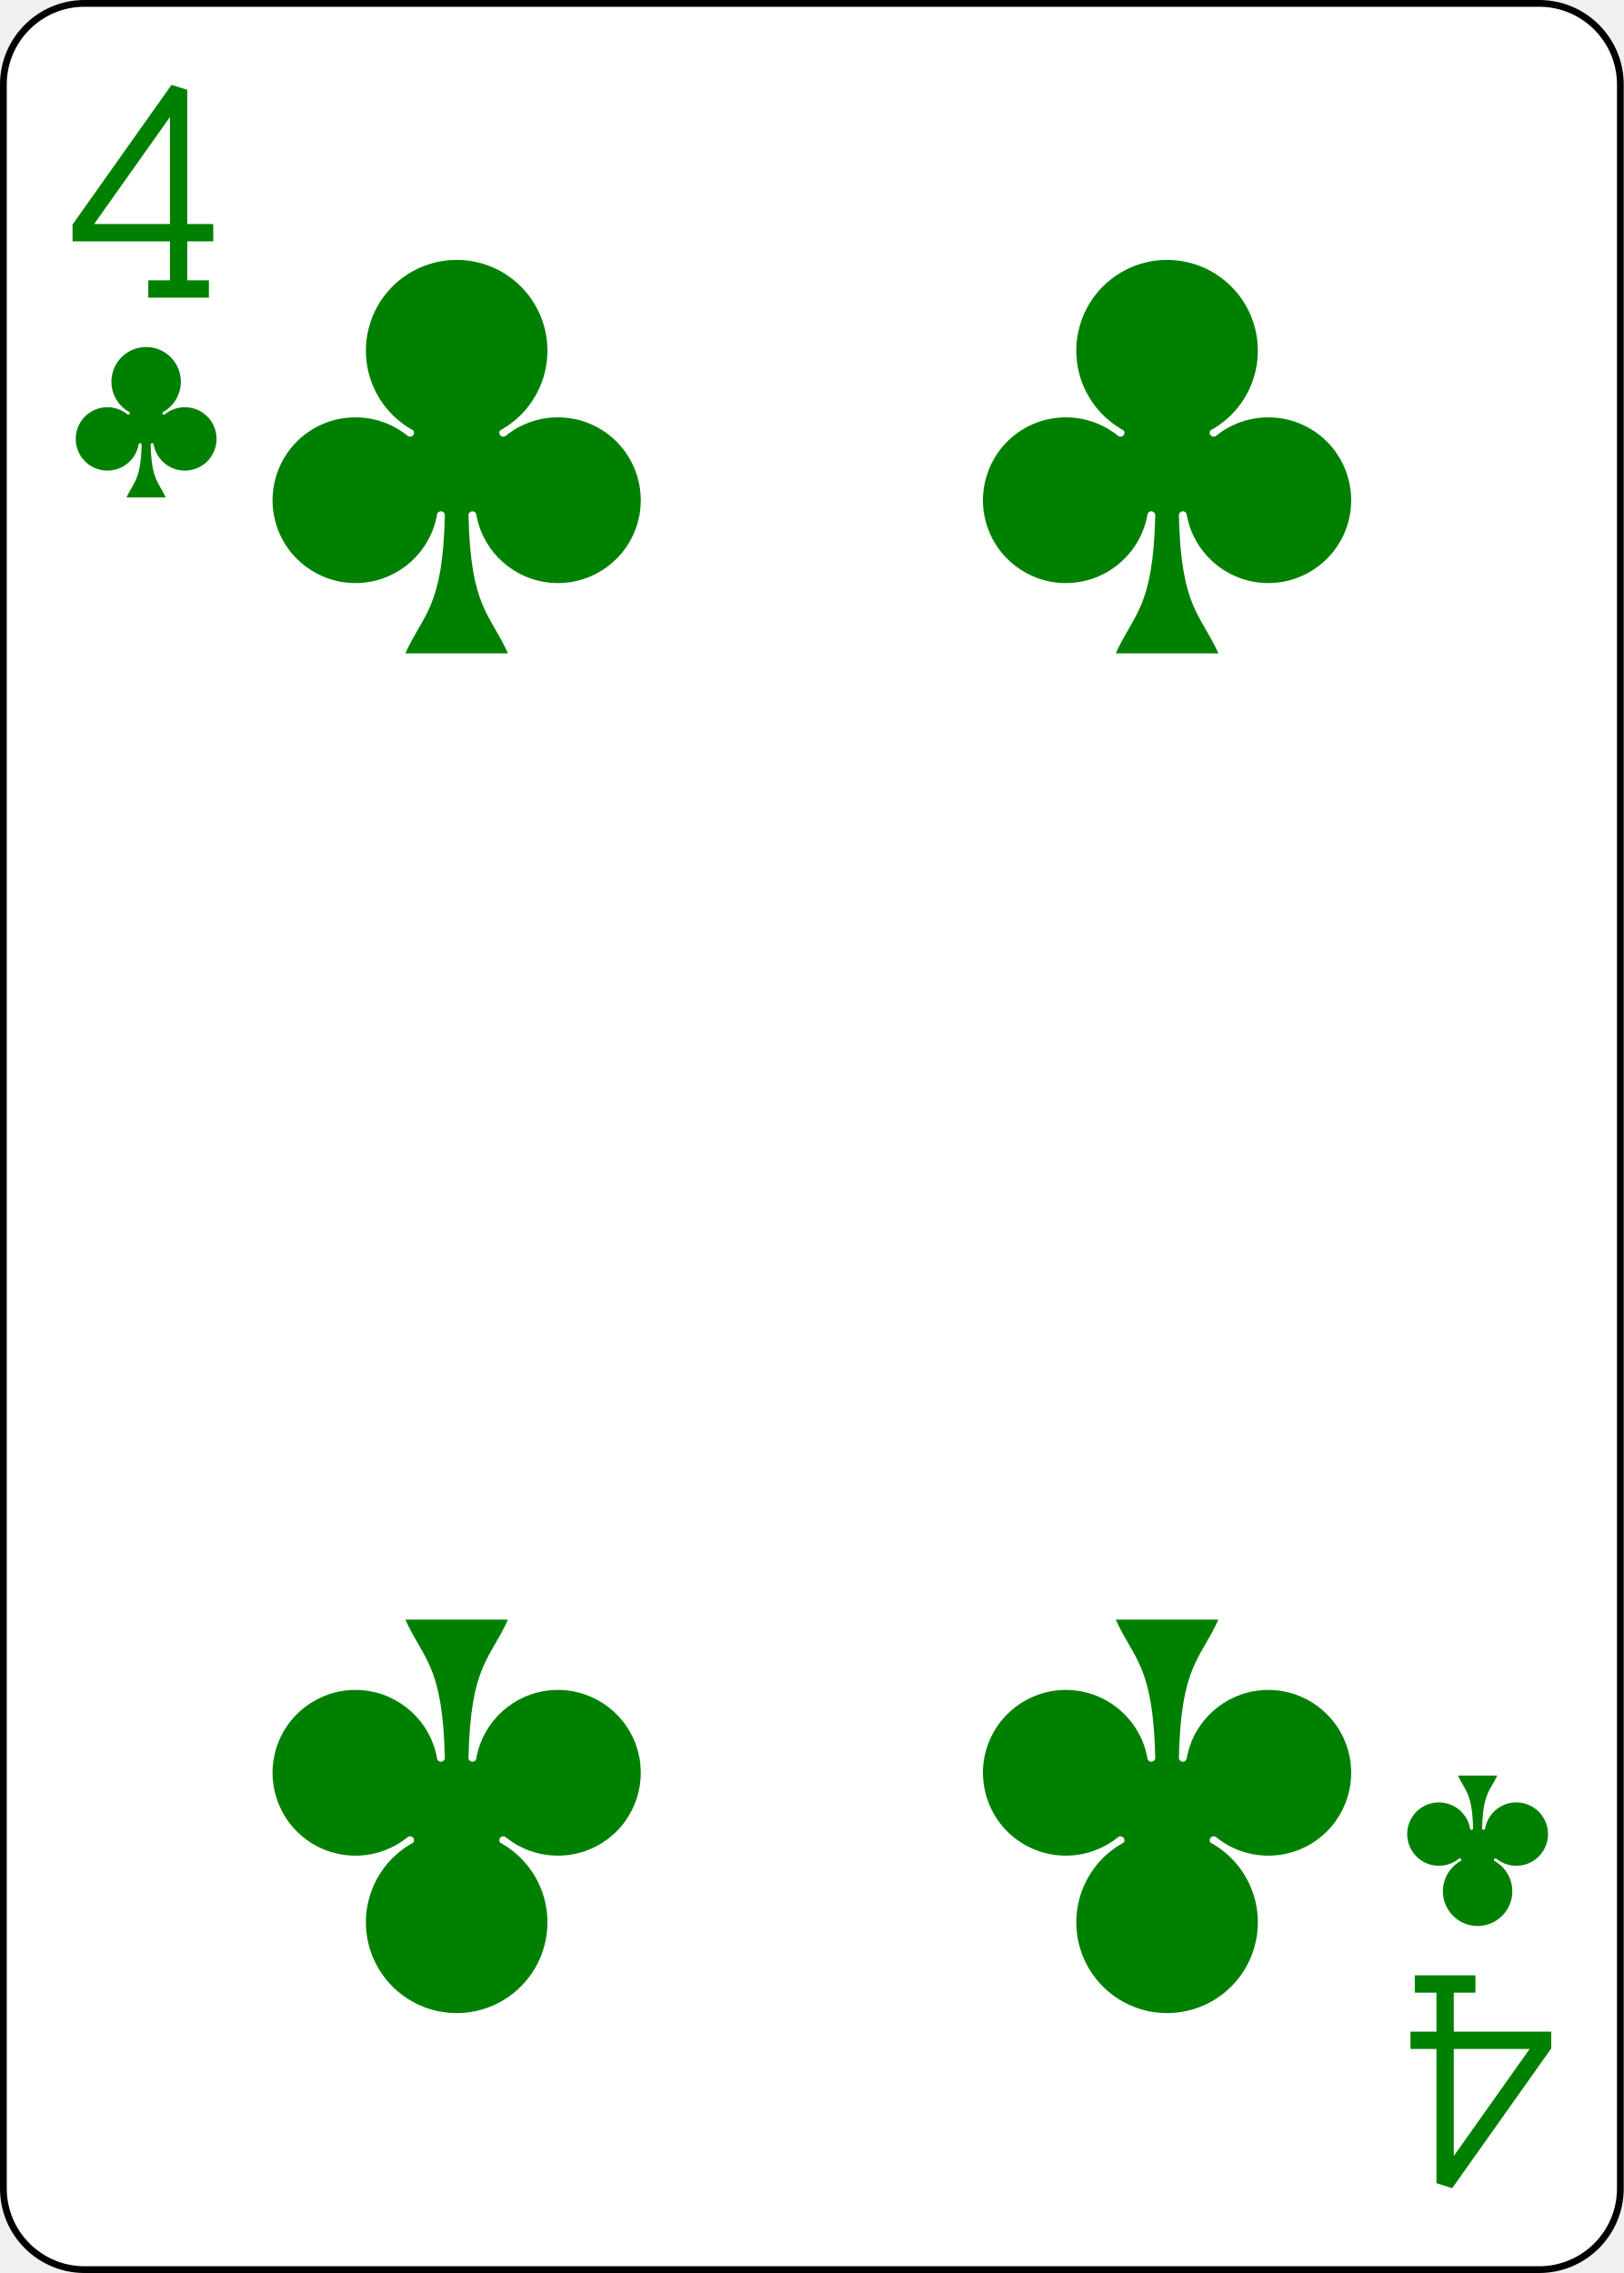
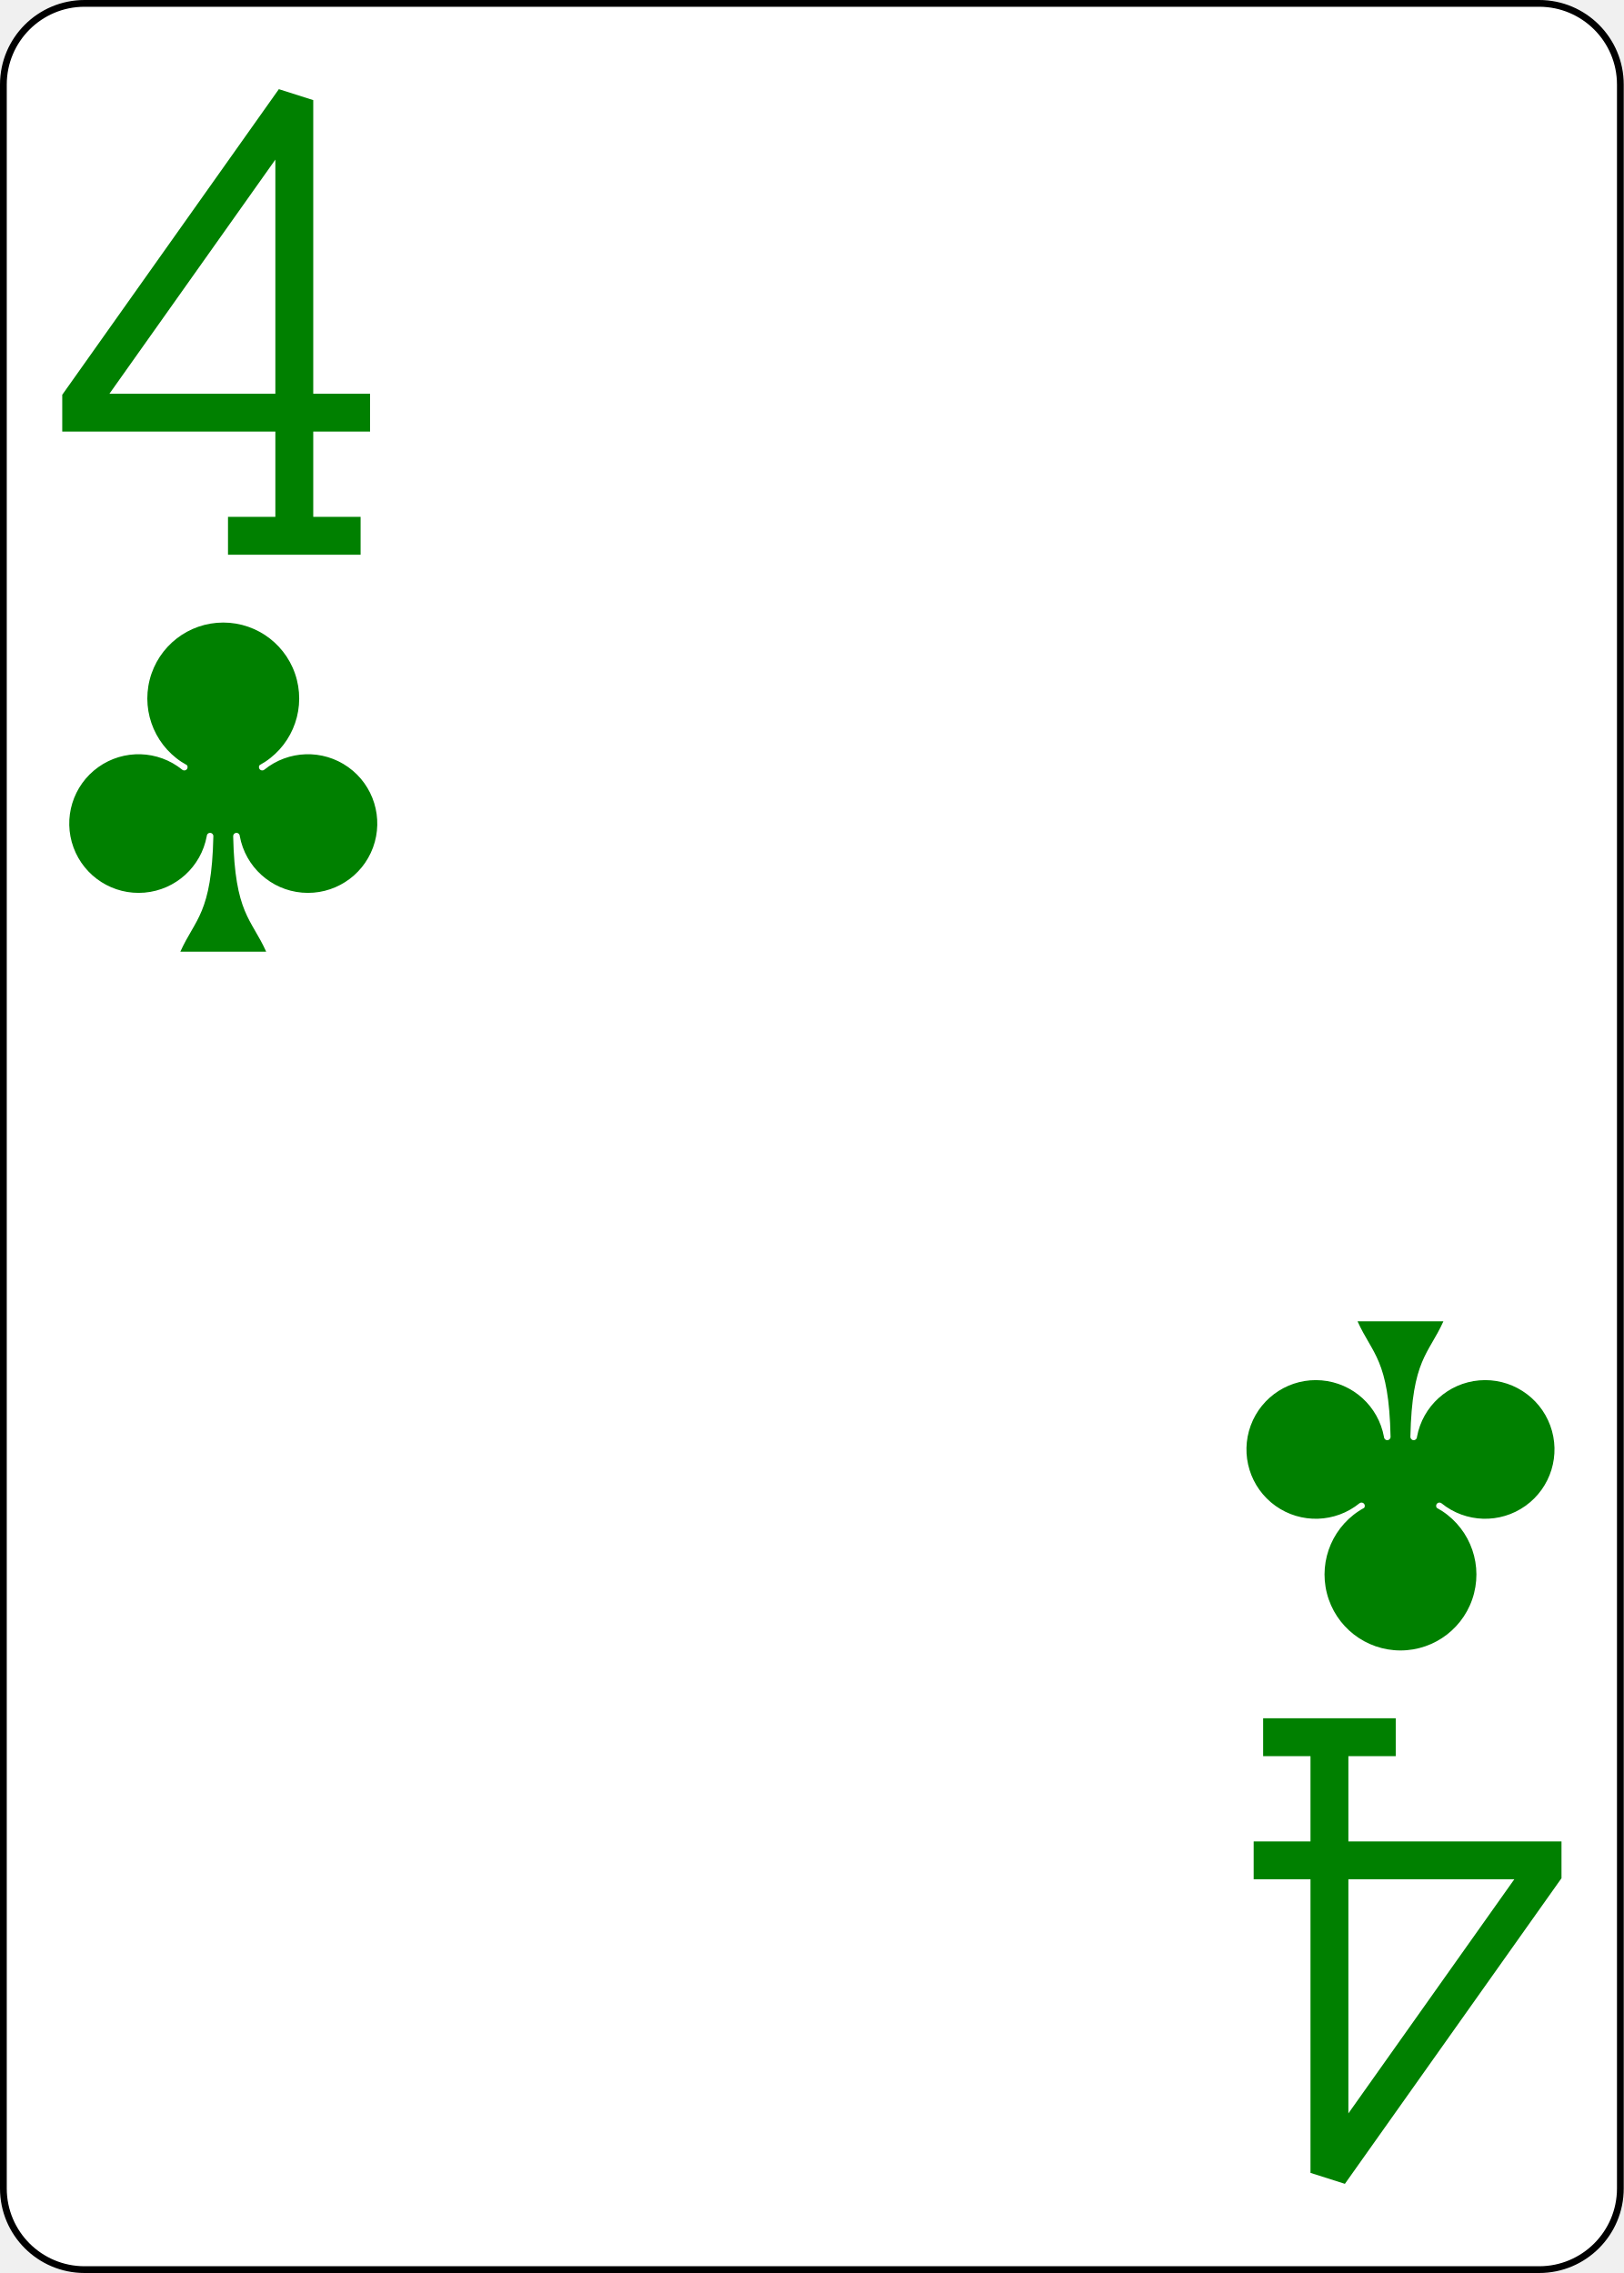
<svg xmlns="http://www.w3.org/2000/svg" xmlns:xlink="http://www.w3.org/1999/xlink" class="card" face="4C" height="3.5in" preserveAspectRatio="none" viewBox="-120 -168 240 336" width="2.5in">
-   <symbol id="SC4" viewBox="-600 -600 1200 1200" preserveAspectRatio="xMinYMid">
-     <path d="M30 150C35 385 85 400 130 500L-130 500C-85 400 -35 385 -30 150A10 10 0 0 0 -50 150A210 210 0 1 1 -124 -51A10 10 0 0 0 -110 -65A230 230 0 1 1 110 -65A10 10 0 0 0 124 -51A210 210 0 1 1 50 150A10 10 0 0 0 30 150Z" fill="green" />
-   </symbol>
-   <symbol id="VC4" viewBox="-500 -500 1000 1000" preserveAspectRatio="xMinYMid">
-     <path d="M50 460L250 460M150 460L150 -460L-300 175L-300 200L270 200" stroke="green" stroke-width="80" stroke-linecap="square" stroke-miterlimit="1.5" fill="none" />
-   </symbol>
+   <defs>
+     <symbol id="SC4" viewBox="-600 -600 1200 1200" preserveAspectRatio="xMinYMid">
+       <path d="M30 150C35 385 85 400 130 500L-130 500C-85 400 -35 385 -30 150A10 10 0 0 0 -50 150A210 210 0 1 1 -124 -51A10 10 0 0 0 -110 -65A230 230 0 1 1 110 -65A10 10 0 0 0 124 -51A210 210 0 1 1 50 150A10 10 0 0 0 30 150Z" fill="green" />
+     </symbol>
+     <symbol id="VC4" viewBox="-500 -500 1000 1000" preserveAspectRatio="xMinYMid">
+       <path d="M50 460L250 460M150 460L150 -460L-300 175L-300 200L270 200" stroke="green" stroke-width="80" stroke-linecap="square" stroke-miterlimit="1.5" fill="none" />
+     </symbol>
+   </defs>
  <rect width="239" height="335" x="-119.5" y="-167.5" rx="12" ry="12" fill="white" stroke="black" />
-   <use xlink:href="#VC4" height="32" x="-114.4" y="-156" />
-   <use xlink:href="#SC4" height="26.769" x="-111.784" y="-119" />
-   <use xlink:href="#SC4" height="70" x="-87.501" y="-135.588" />
-   <use xlink:href="#SC4" height="70" x="17.501" y="-135.588" />
+   <use xlink:href="#VC4" height="70" width="70" x="-122" y="-156" />
+   <use xlink:href="#SC4" height="58.558" width="58.558" x="-116.279" y="-81" />
  <g transform="rotate(180)">
-     <use xlink:href="#VC4" height="32" x="-114.4" y="-156" />
-     <use xlink:href="#SC4" height="26.769" x="-111.784" y="-119" />
-     <use xlink:href="#SC4" height="70" x="-87.501" y="-135.588" />
-     <use xlink:href="#SC4" height="70" x="17.501" y="-135.588" />
+     <use xlink:href="#VC4" height="70" width="70" x="-122" y="-156" />
+     <use xlink:href="#SC4" height="58.558" width="58.558" x="-116.279" y="-81" />
  </g>
</svg>
